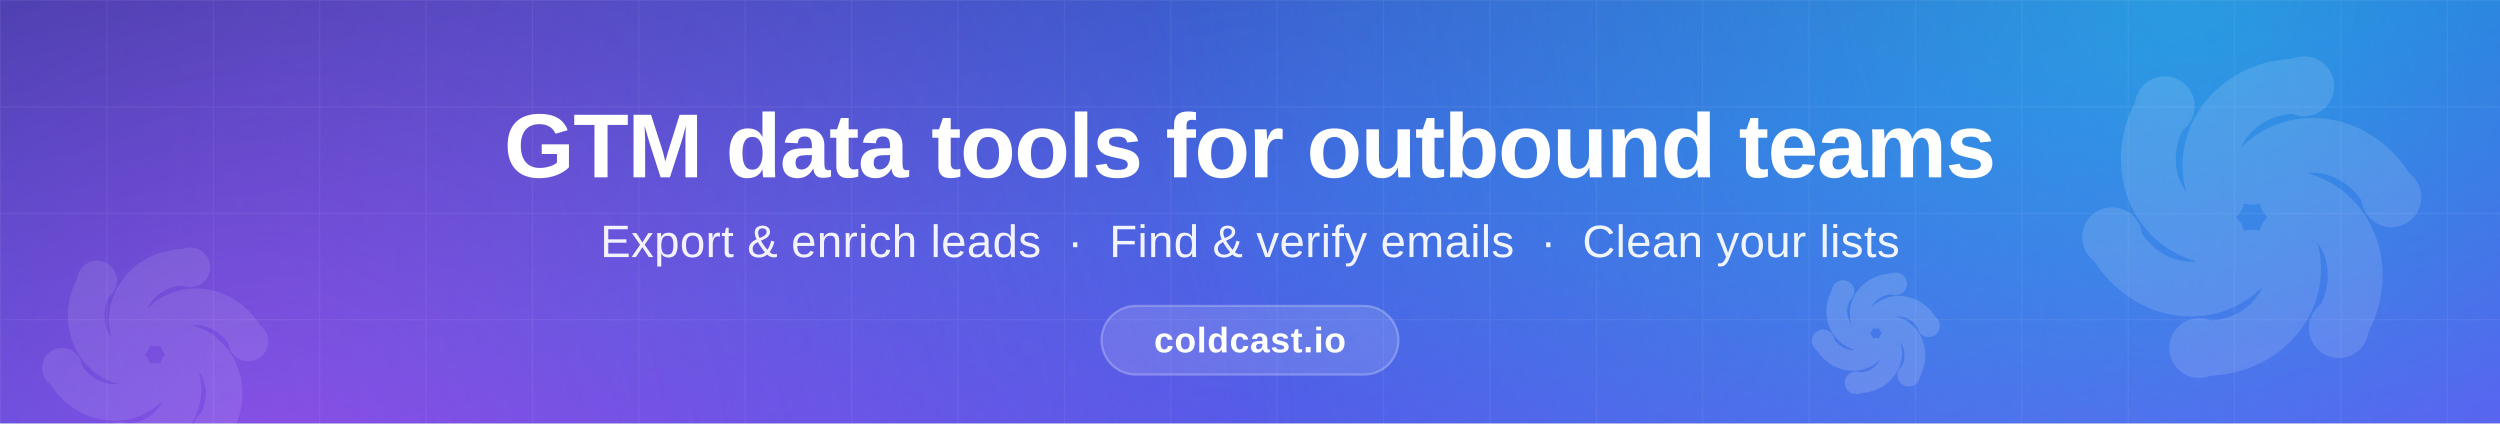
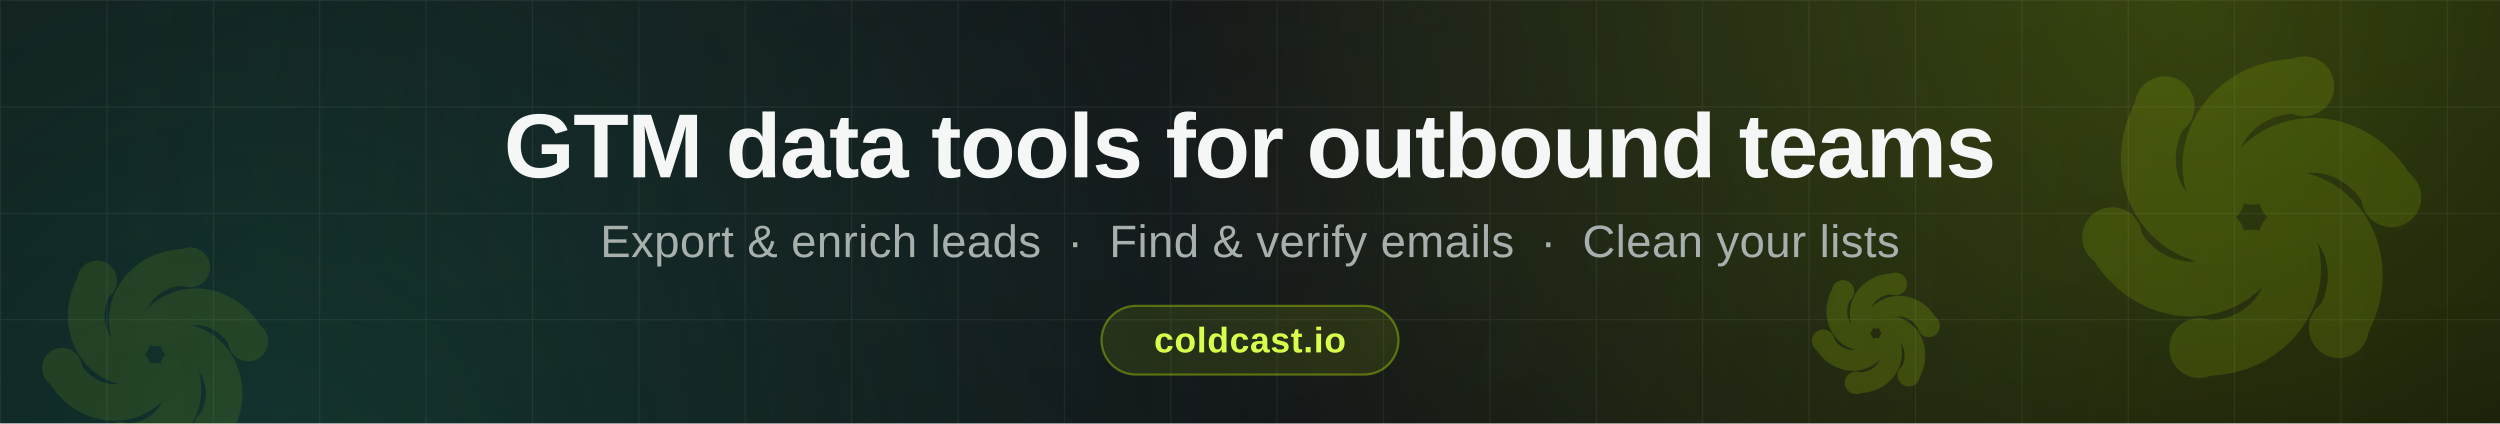
<svg xmlns="http://www.w3.org/2000/svg" viewBox="0 0 1128 191" width="1128" height="191">
  <defs>
    <linearGradient id="bg" x1="0" y1="0" x2="1" y2="1">
-       <stop offset="0" stop-color="#233f9e" />
-       <stop offset="0.5" stop-color="#3257d6" />
-       <stop offset="1" stop-color="#6d3df0" />
+       <stop offset="0" stop-color="#0f1214" />
+       <stop offset="0.5" stop-color="#0b0e10" />
+       <stop offset="1" stop-color="#08090b" />
    </linearGradient>
    <radialGradient id="cyan" cx="985" cy="-10" r="470" gradientUnits="userSpaceOnUse">
-       <stop offset="0" stop-color="#22d3ee" stop-opacity="0.55" />
-       <stop offset="1" stop-color="#22d3ee" stop-opacity="0" />
+       <stop offset="0" stop-color="#ccff00" stop-opacity="0.22" />
+       <stop offset="1" stop-color="#ccff00" stop-opacity="0" />
    </radialGradient>
    <radialGradient id="mag" cx="120" cy="215" r="470" gradientUnits="userSpaceOnUse">
-       <stop offset="0" stop-color="#d946ef" stop-opacity="0.5" />
-       <stop offset="1" stop-color="#d946ef" stop-opacity="0" />
+       <stop offset="0" stop-color="#35e0b8" stop-opacity="0.18" />
+       <stop offset="1" stop-color="#35e0b8" stop-opacity="0" />
    </radialGradient>
    <radialGradient id="lift" cx="564" cy="95" r="520" gradientUnits="userSpaceOnUse">
-       <stop offset="0" stop-color="#5b78f0" stop-opacity="0.45" />
-       <stop offset="1" stop-color="#5b78f0" stop-opacity="0" />
+       <stop offset="0" stop-color="#1b1f23" stop-opacity="0.6" />
+       <stop offset="1" stop-color="#1b1f23" stop-opacity="0" />
    </radialGradient>
    <pattern id="grid" width="48" height="48" patternUnits="userSpaceOnUse">
      <path d="M48 0H0V48" fill="none" stroke="#ffffff" stroke-opacity="0.06" stroke-width="1" />
    </pattern>
-     <g id="swirl" stroke="#ffffff" stroke-width="11" stroke-linecap="round" fill="none">
+     <g id="swirl" stroke="#ccff00" stroke-width="11" stroke-linecap="round" fill="none">
      <g transform="rotate(0 64 64)">
        <path d="M64 56 C 71 46 86 48 92 60" />
-         <circle cx="92" cy="60" r="6" fill="#ffffff" stroke="none" />
+         <circle cx="92" cy="60" r="6" fill="#ccff00" stroke="none" />
      </g>
      <g transform="rotate(60 64 64)">
        <path d="M64 56 C 71 46 86 48 92 60" />
-         <circle cx="92" cy="60" r="6" fill="#ffffff" stroke="none" />
+         <circle cx="92" cy="60" r="6" fill="#ccff00" stroke="none" />
      </g>
      <g transform="rotate(120 64 64)">
        <path d="M64 56 C 71 46 86 48 92 60" />
-         <circle cx="92" cy="60" r="6" fill="#ffffff" stroke="none" />
+         <circle cx="92" cy="60" r="6" fill="#ccff00" stroke="none" />
      </g>
      <g transform="rotate(180 64 64)">
        <path d="M64 56 C 71 46 86 48 92 60" />
-         <circle cx="92" cy="60" r="6" fill="#ffffff" stroke="none" />
+         <circle cx="92" cy="60" r="6" fill="#ccff00" stroke="none" />
      </g>
      <g transform="rotate(240 64 64)">
        <path d="M64 56 C 71 46 86 48 92 60" />
-         <circle cx="92" cy="60" r="6" fill="#ffffff" stroke="none" />
+         <circle cx="92" cy="60" r="6" fill="#ccff00" stroke="none" />
      </g>
      <g transform="rotate(300 64 64)">
        <path d="M64 56 C 71 46 86 48 92 60" />
-         <circle cx="92" cy="60" r="6" fill="#ffffff" stroke="none" />
+         <circle cx="92" cy="60" r="6" fill="#ccff00" stroke="none" />
      </g>
    </g>
  </defs>
  <rect width="1128" height="191" fill="url(#bg)" />
  <rect width="1128" height="191" fill="url(#lift)" />
  <rect width="1128" height="191" fill="url(#cyan)" />
  <rect width="1128" height="191" fill="url(#mag)" />
  <rect width="1128" height="191" fill="url(#grid)" />
  <use href="#swirl" transform="translate(872 -46) scale(2.25)" opacity="0.13" />
  <use href="#swirl" transform="translate(-26 64) scale(1.5)" opacity="0.10" />
  <use href="#swirl" transform="translate(792 96) scale(0.85)" opacity="0.16" />
-   <text x="564" y="80" text-anchor="middle" font-family="'Segoe UI', 'Helvetica Neue', Arial, sans-serif" font-size="41" font-weight="700" letter-spacing="-0.6" fill="#ffffff">GTM data tools for outbound teams</text>
-   <text x="564" y="116" text-anchor="middle" font-family="'Segoe UI', 'Helvetica Neue', Arial, sans-serif" font-size="20.5" font-weight="500" letter-spacing="0.2" fill="#ffffff" fill-opacity="0.92">Export &amp; enrich leads  ·  Find &amp; verify emails  ·  Clean your lists</text>
-   <rect x="497" y="138" width="134" height="31" rx="15.5" fill="#ffffff" fill-opacity="0.14" stroke="#ffffff" stroke-opacity="0.25" stroke-width="1" />
-   <text x="564" y="159" text-anchor="middle" font-family="'Segoe UI', 'Helvetica Neue', Arial, sans-serif" font-size="16" font-weight="600" letter-spacing="0.3" fill="#ffffff">coldcast.io</text>
+   <text x="564" y="80" text-anchor="middle" font-family="'Segoe UI', 'Helvetica Neue', Arial, sans-serif" font-size="41" font-weight="700" letter-spacing="-0.6" fill="#f4f7f6">GTM data tools for outbound teams</text>
+   <text x="564" y="116" text-anchor="middle" font-family="'Segoe UI', 'Helvetica Neue', Arial, sans-serif" font-size="20.5" font-weight="500" letter-spacing="0.2" fill="#a7b0ad">Export &amp; enrich leads  ·  Find &amp; verify emails  ·  Clean your lists</text>
+   <rect x="497" y="138" width="134" height="31" rx="15.5" fill="#ccff00" fill-opacity="0.10" stroke="#ccff00" stroke-opacity="0.35" stroke-width="1" />
+   <text x="564" y="159" text-anchor="middle" font-family="'Segoe UI', 'Helvetica Neue', Arial, sans-serif" font-size="16" font-weight="600" letter-spacing="0.3" fill="#d9ff4d">coldcast.io</text>
</svg>
